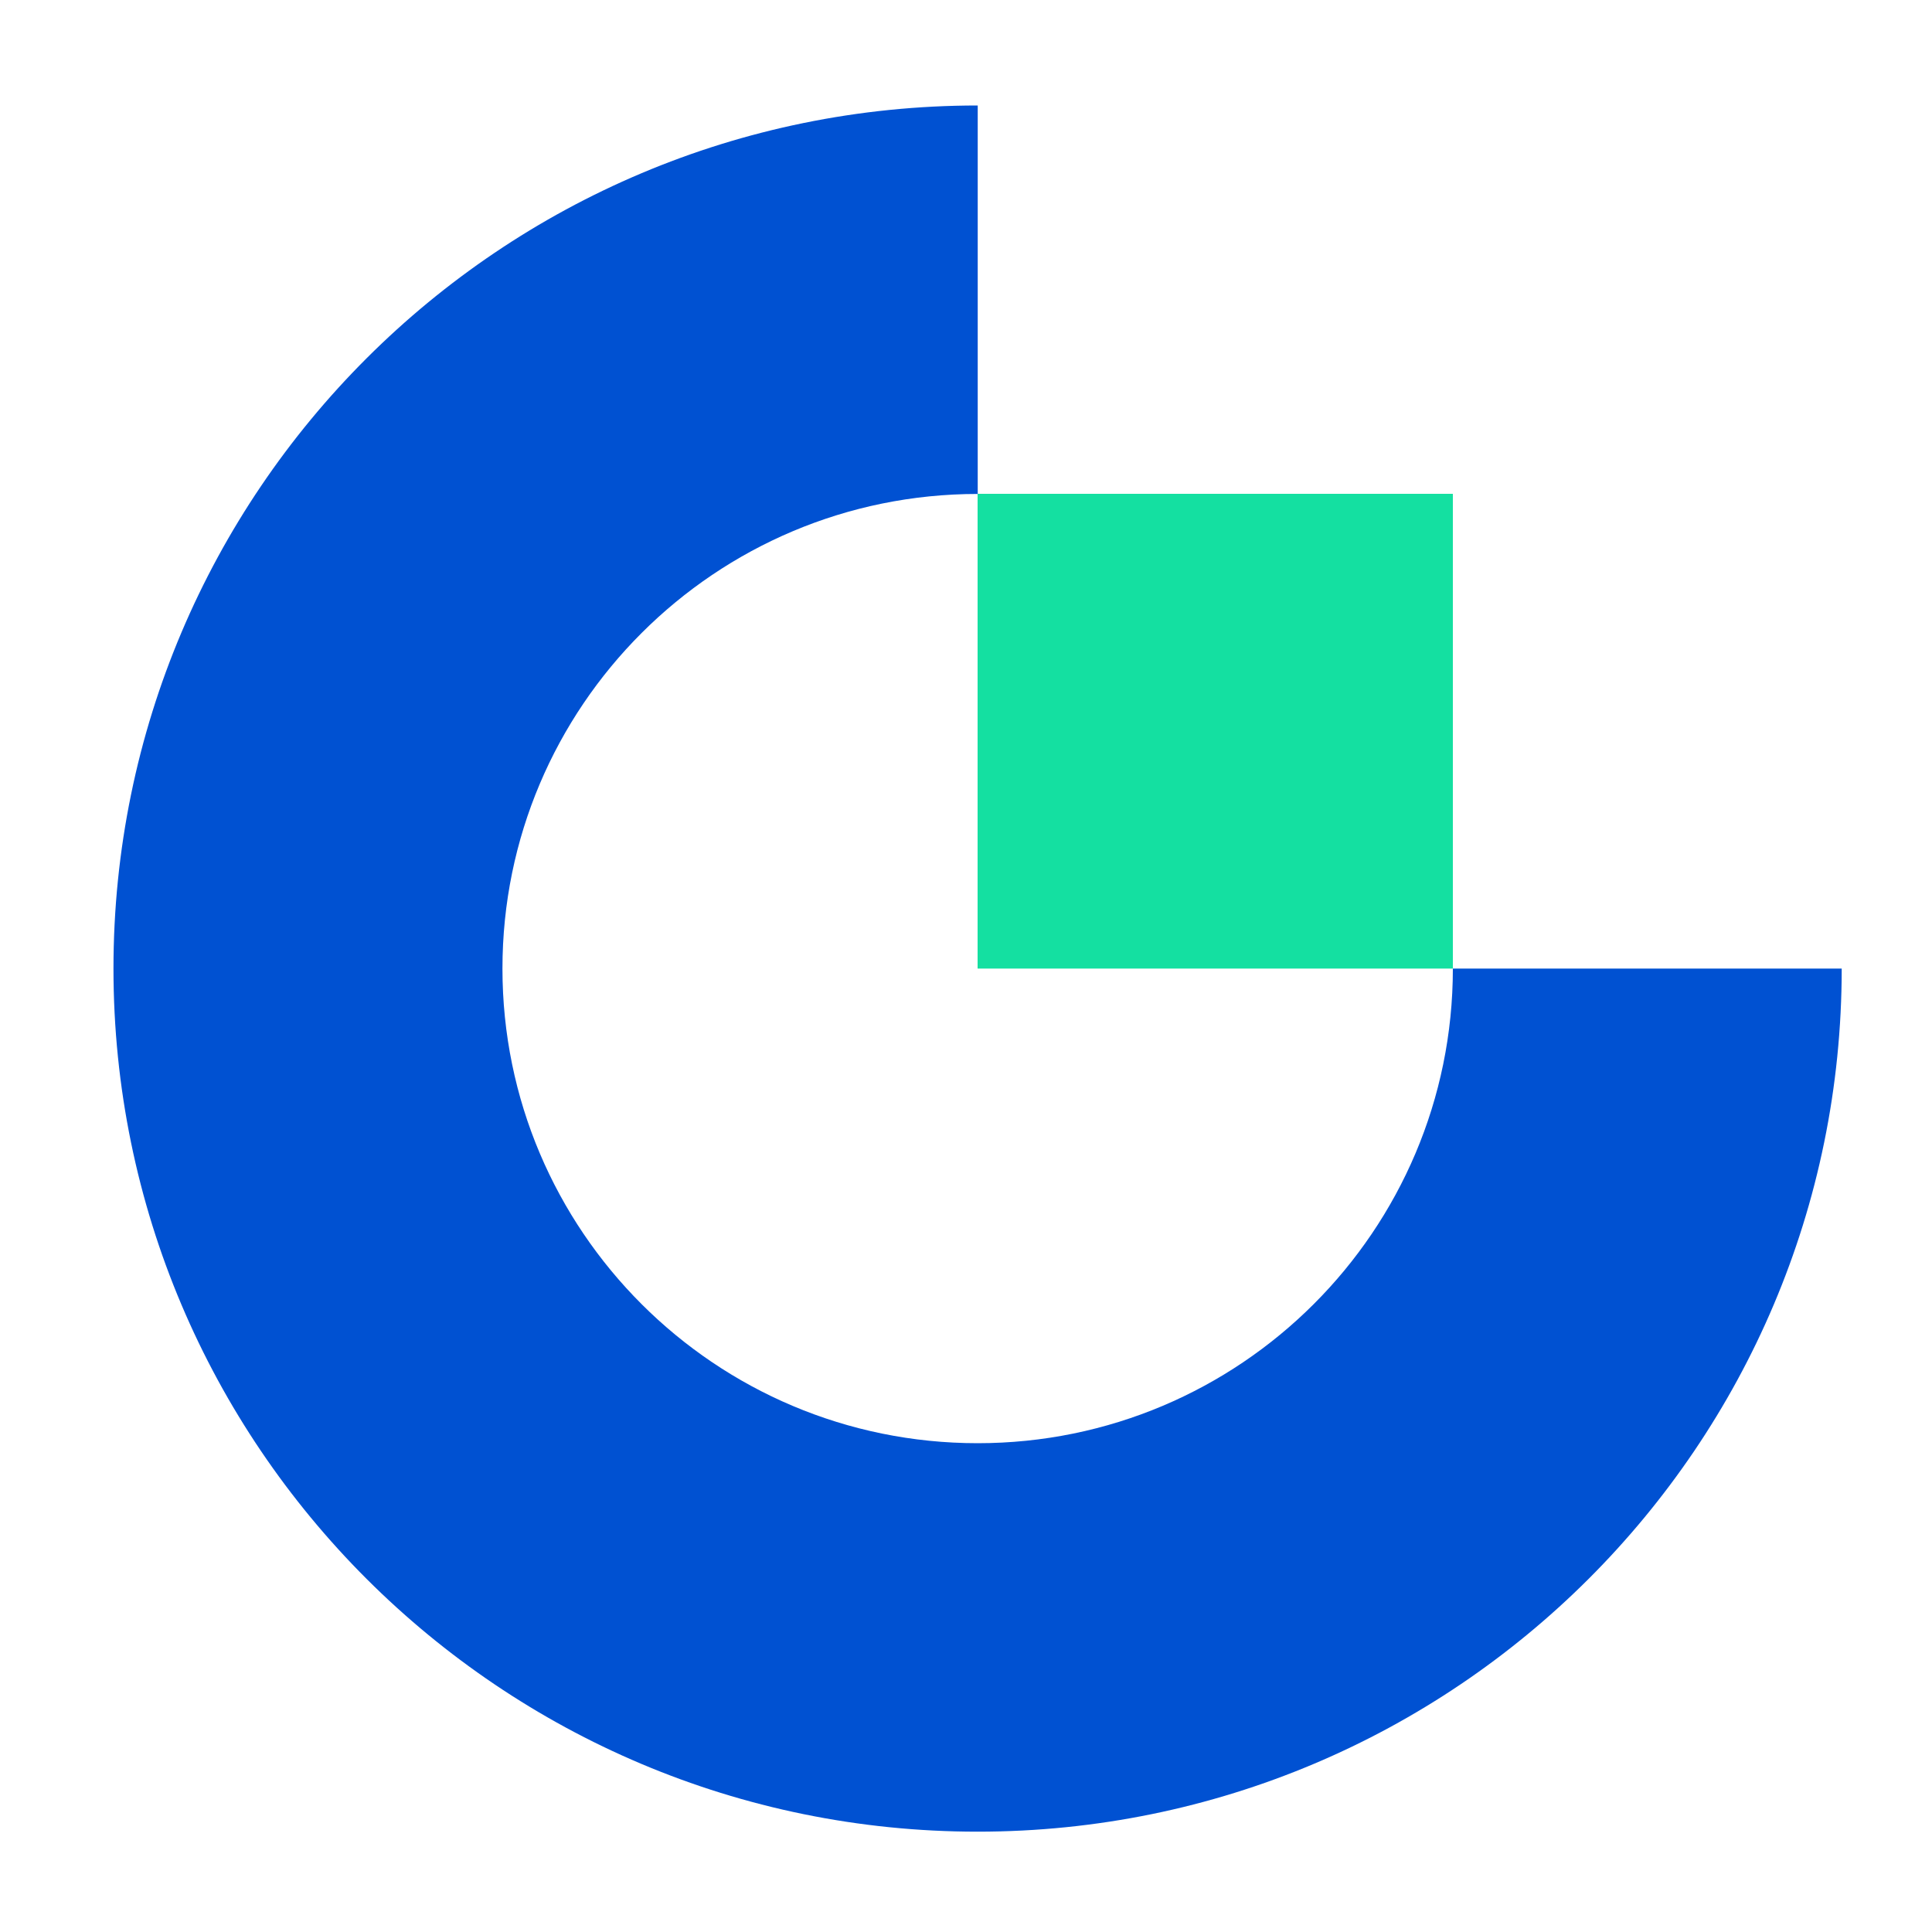
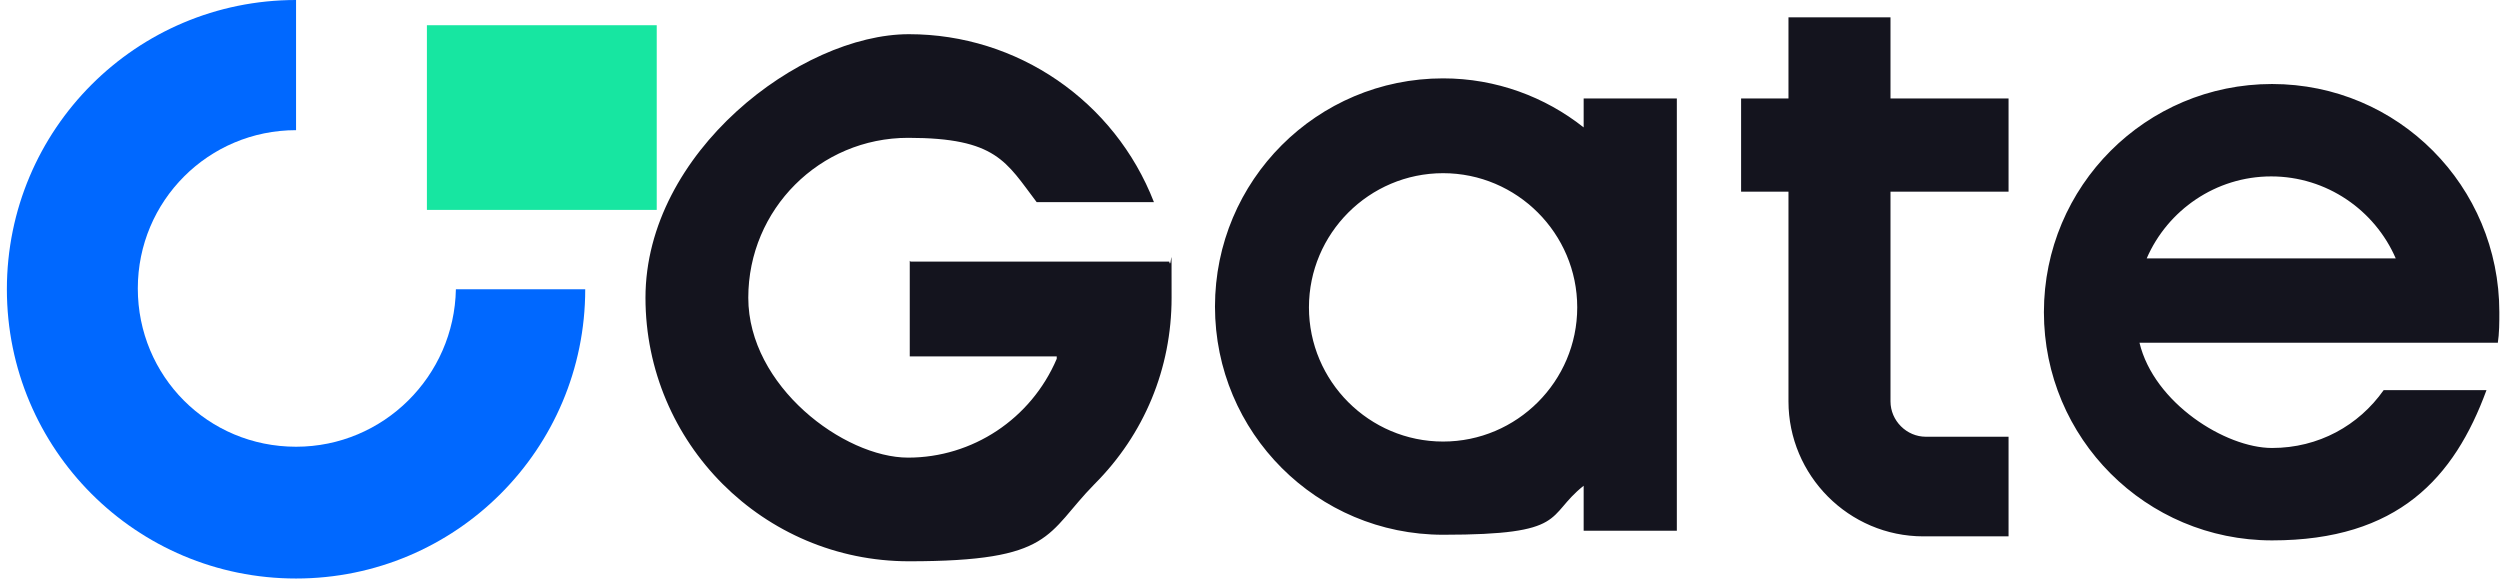
- <svg xmlns="http://www.w3.org/2000/svg" id="logosandtypes_com" data-name="logosandtypes com" viewBox="0 0 150 150">
-   <defs>
-     <style>
-       .cls-1 {
-         fill: #14e0a1;
-       }
- 
-       .cls-1, .cls-2 {
-         fill-rule: evenodd;
-       }
- 
-       .cls-2 {
-         fill: #0051d2;
-       }
- 
-       .cls-3 {
-         fill: none;
-       }
-     </style>
-   </defs>
-   <path class="cls-3" d="M0,0H150V150H0V0Z" />
-   <path class="cls-2" d="M75.91,112.05c-20.38,0-36.9-16.5-36.9-36.85s16.52-36.85,36.9-36.85V8.19C38.85,8.19,8.81,38.19,8.81,75.2s30.04,67.01,67.09,67.01,67.09-30,67.09-67.01h-30.19c0,20.35-16.52,36.85-36.9,36.85Z" />
-   <path class="cls-1" d="M75.9,75.2h36.9V38.34h-36.9v36.85Z" />
+ <svg xmlns="http://www.w3.org/2000/svg" width="121" height="28" viewBox="0 0 121 28" fill="none">
+   <path d="M14.329 21.622C10.053 21.622 6.67 18.2 6.67 13.961C6.67 9.722 10.091 6.3 14.329 6.3V0C6.593 0 0.333 6.261 0.333 14C0.333 21.739 6.593 28 14.329 28C22.065 28 28.325 21.739 28.325 14H22.065C21.988 18.2 18.567 21.622 14.329 21.622Z" fill="#0068FF" />
+   <path d="M44.032 12.621V17.249H51.146V17.366C49.902 20.282 47.064 22.149 43.954 22.149C40.844 22.149 36.217 18.688 36.217 14.41C36.217 10.132 39.677 6.671 43.954 6.671C48.23 6.671 48.697 7.838 50.174 9.782H55.85C53.945 4.882 49.241 1.655 43.993 1.655C38.744 1.655 31.241 7.371 31.241 14.41C31.241 21.449 36.956 27.166 43.993 27.166C51.029 27.166 50.602 25.843 52.973 23.432C55.383 21.021 56.705 17.832 56.705 14.41C56.705 10.988 56.705 13.205 56.589 12.66H44.07L44.032 12.621ZM120.89 16.627C120.968 16.121 120.968 15.616 120.968 15.11C120.968 9.005 116.069 4.066 109.966 4.066C103.862 4.066 98.925 9.005 98.925 15.11C98.925 21.216 103.862 26.155 109.966 26.155C116.069 26.155 118.791 23.121 120.346 18.882H115.37C114.165 20.593 112.221 21.682 109.966 21.682C107.711 21.682 104.251 19.505 103.551 16.588H120.89V16.627ZM103.901 12.505C104.912 10.171 107.245 8.538 109.927 8.538C112.61 8.538 114.942 10.171 115.953 12.505H103.862H103.901ZM76.649 6.166C74.783 4.688 72.411 3.793 69.846 3.793C63.742 3.793 58.805 8.732 58.805 14.838C58.805 20.943 63.742 25.882 69.846 25.882C75.949 25.882 74.783 24.988 76.649 23.51V25.688H81.159V4.766H76.649V6.166ZM69.846 21.371C66.269 21.371 63.353 18.455 63.353 14.877C63.353 11.299 66.269 8.382 69.846 8.382C73.422 8.382 76.338 11.299 76.338 14.877C76.338 18.455 73.422 21.371 69.846 21.371ZM91.461 0.838H86.562V4.766H84.269V9.277H86.562V19.427C86.562 23.005 89.478 25.96 93.094 25.96H97.214V21.138H93.21C92.277 21.138 91.5 20.36 91.5 19.427V9.277H97.214V4.766H91.5V0.838H91.461Z" fill="#14141E" />
+   <path d="M31.786 1.221H20.662V10.159H31.786V1.221Z" fill="#17E6A1" />
</svg>
